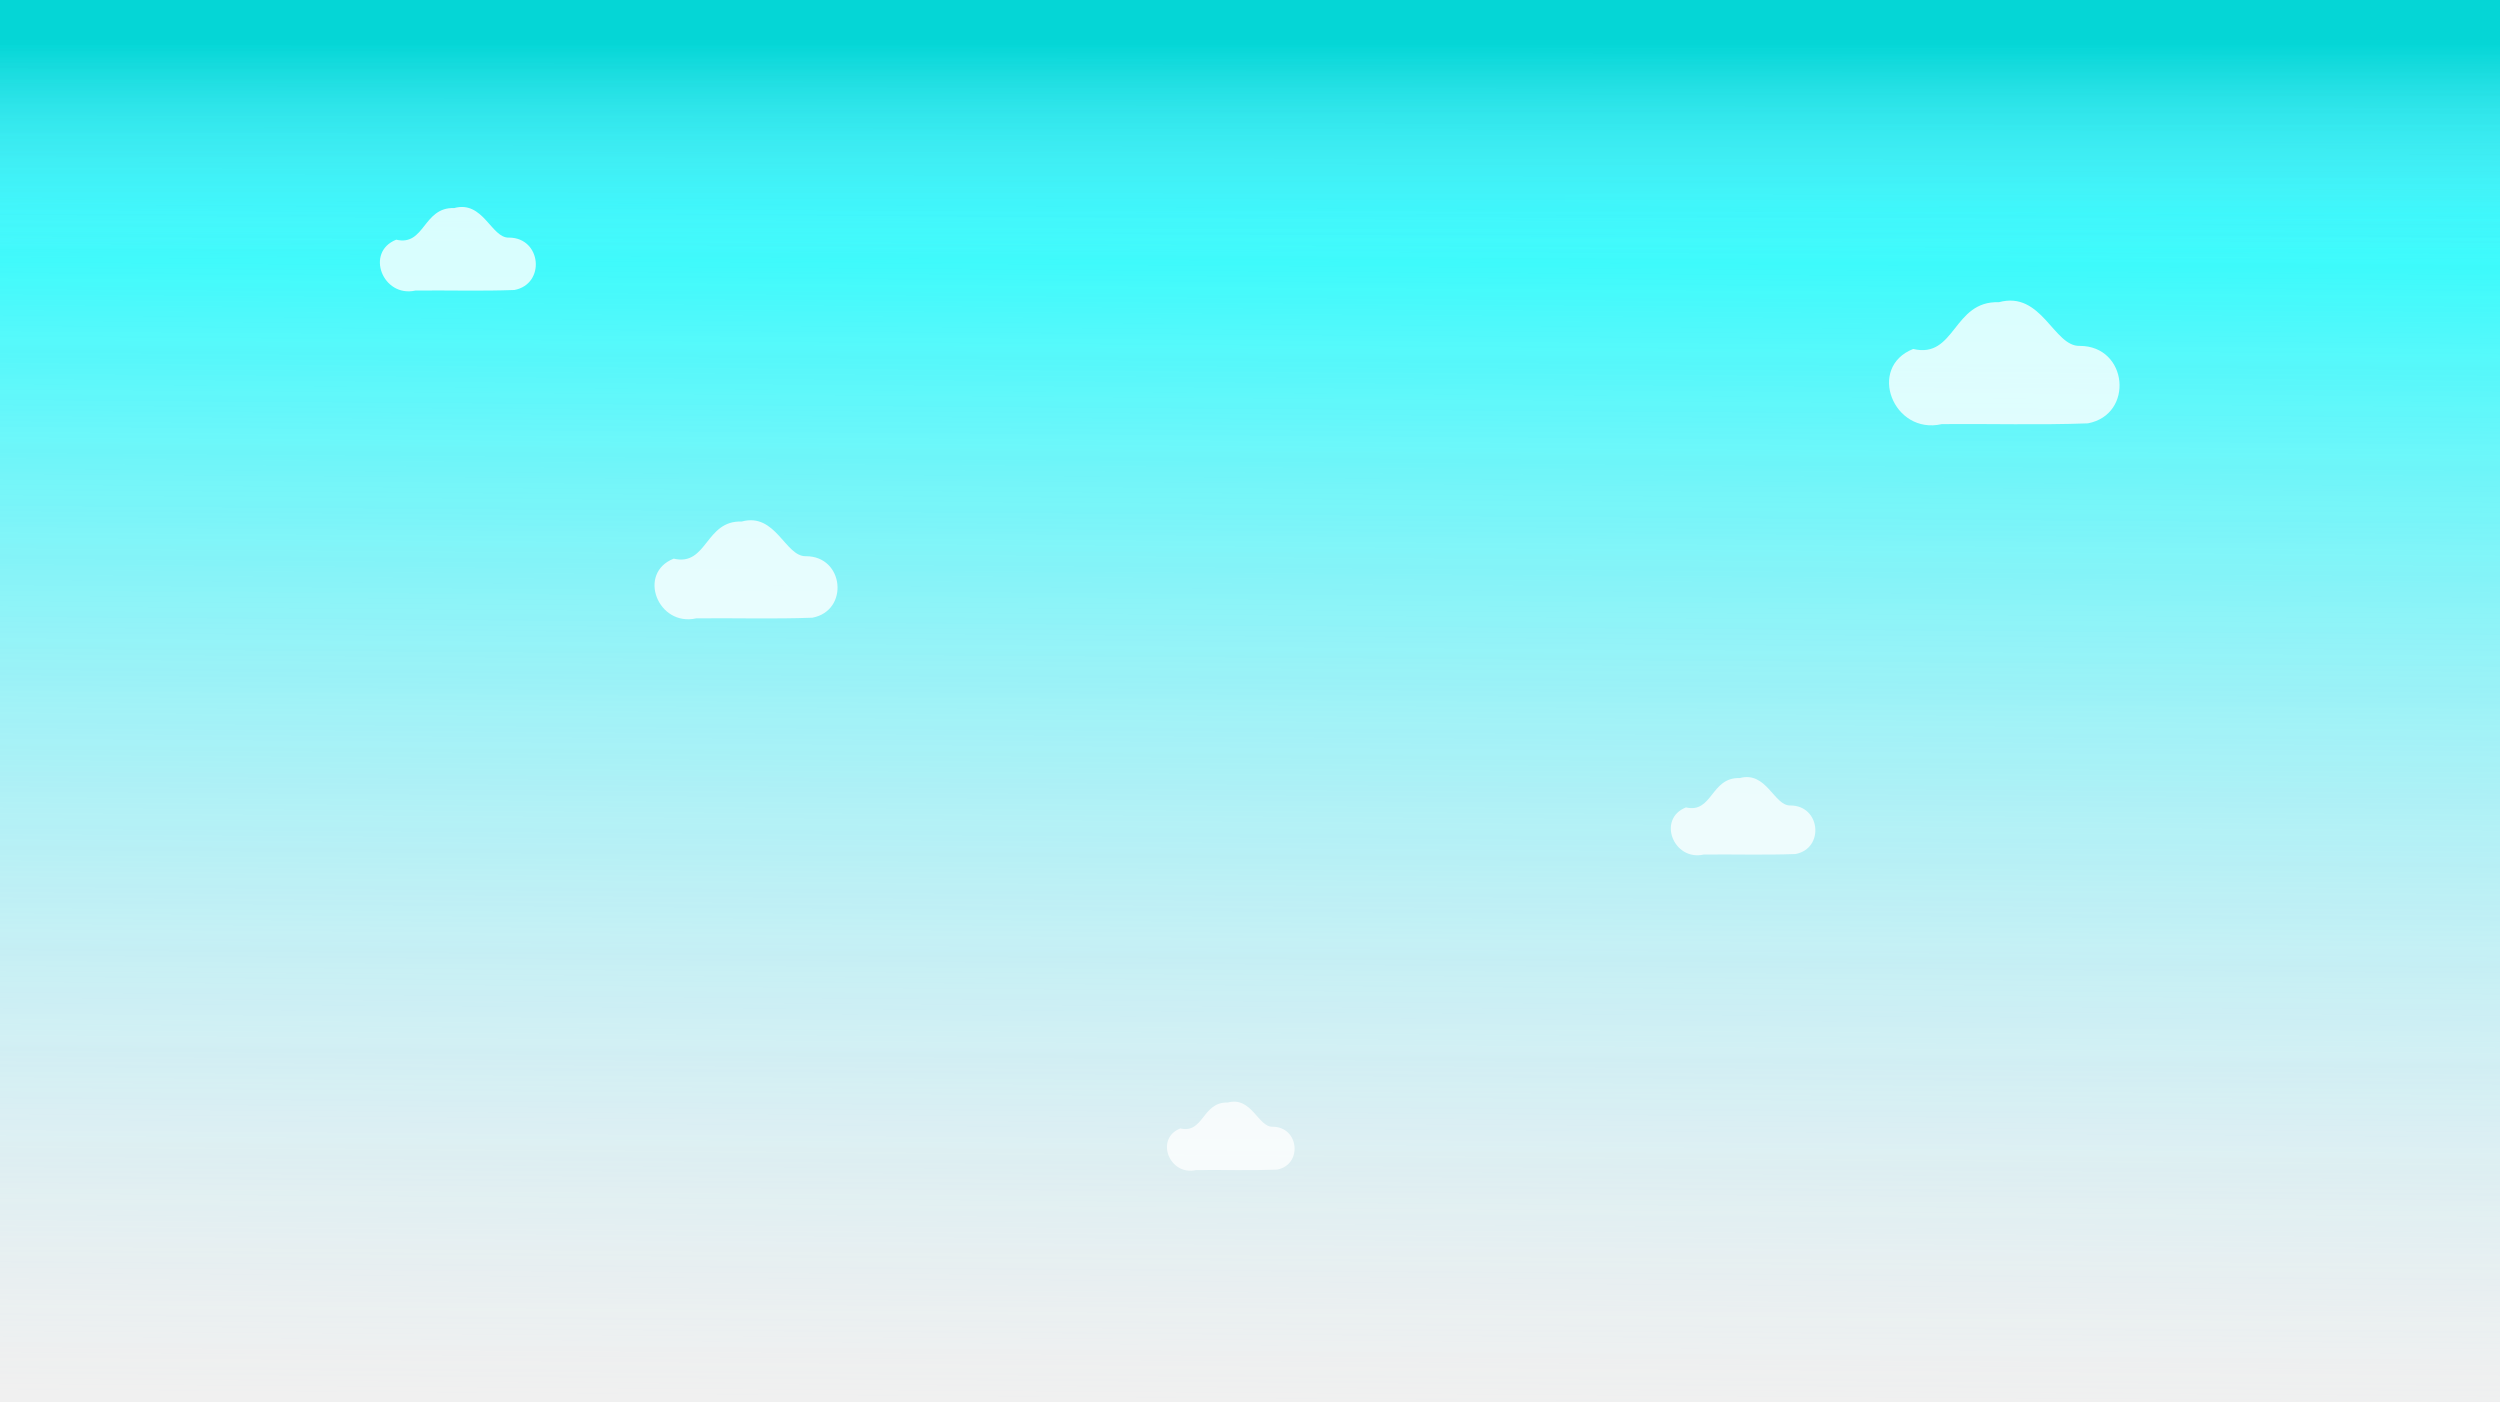
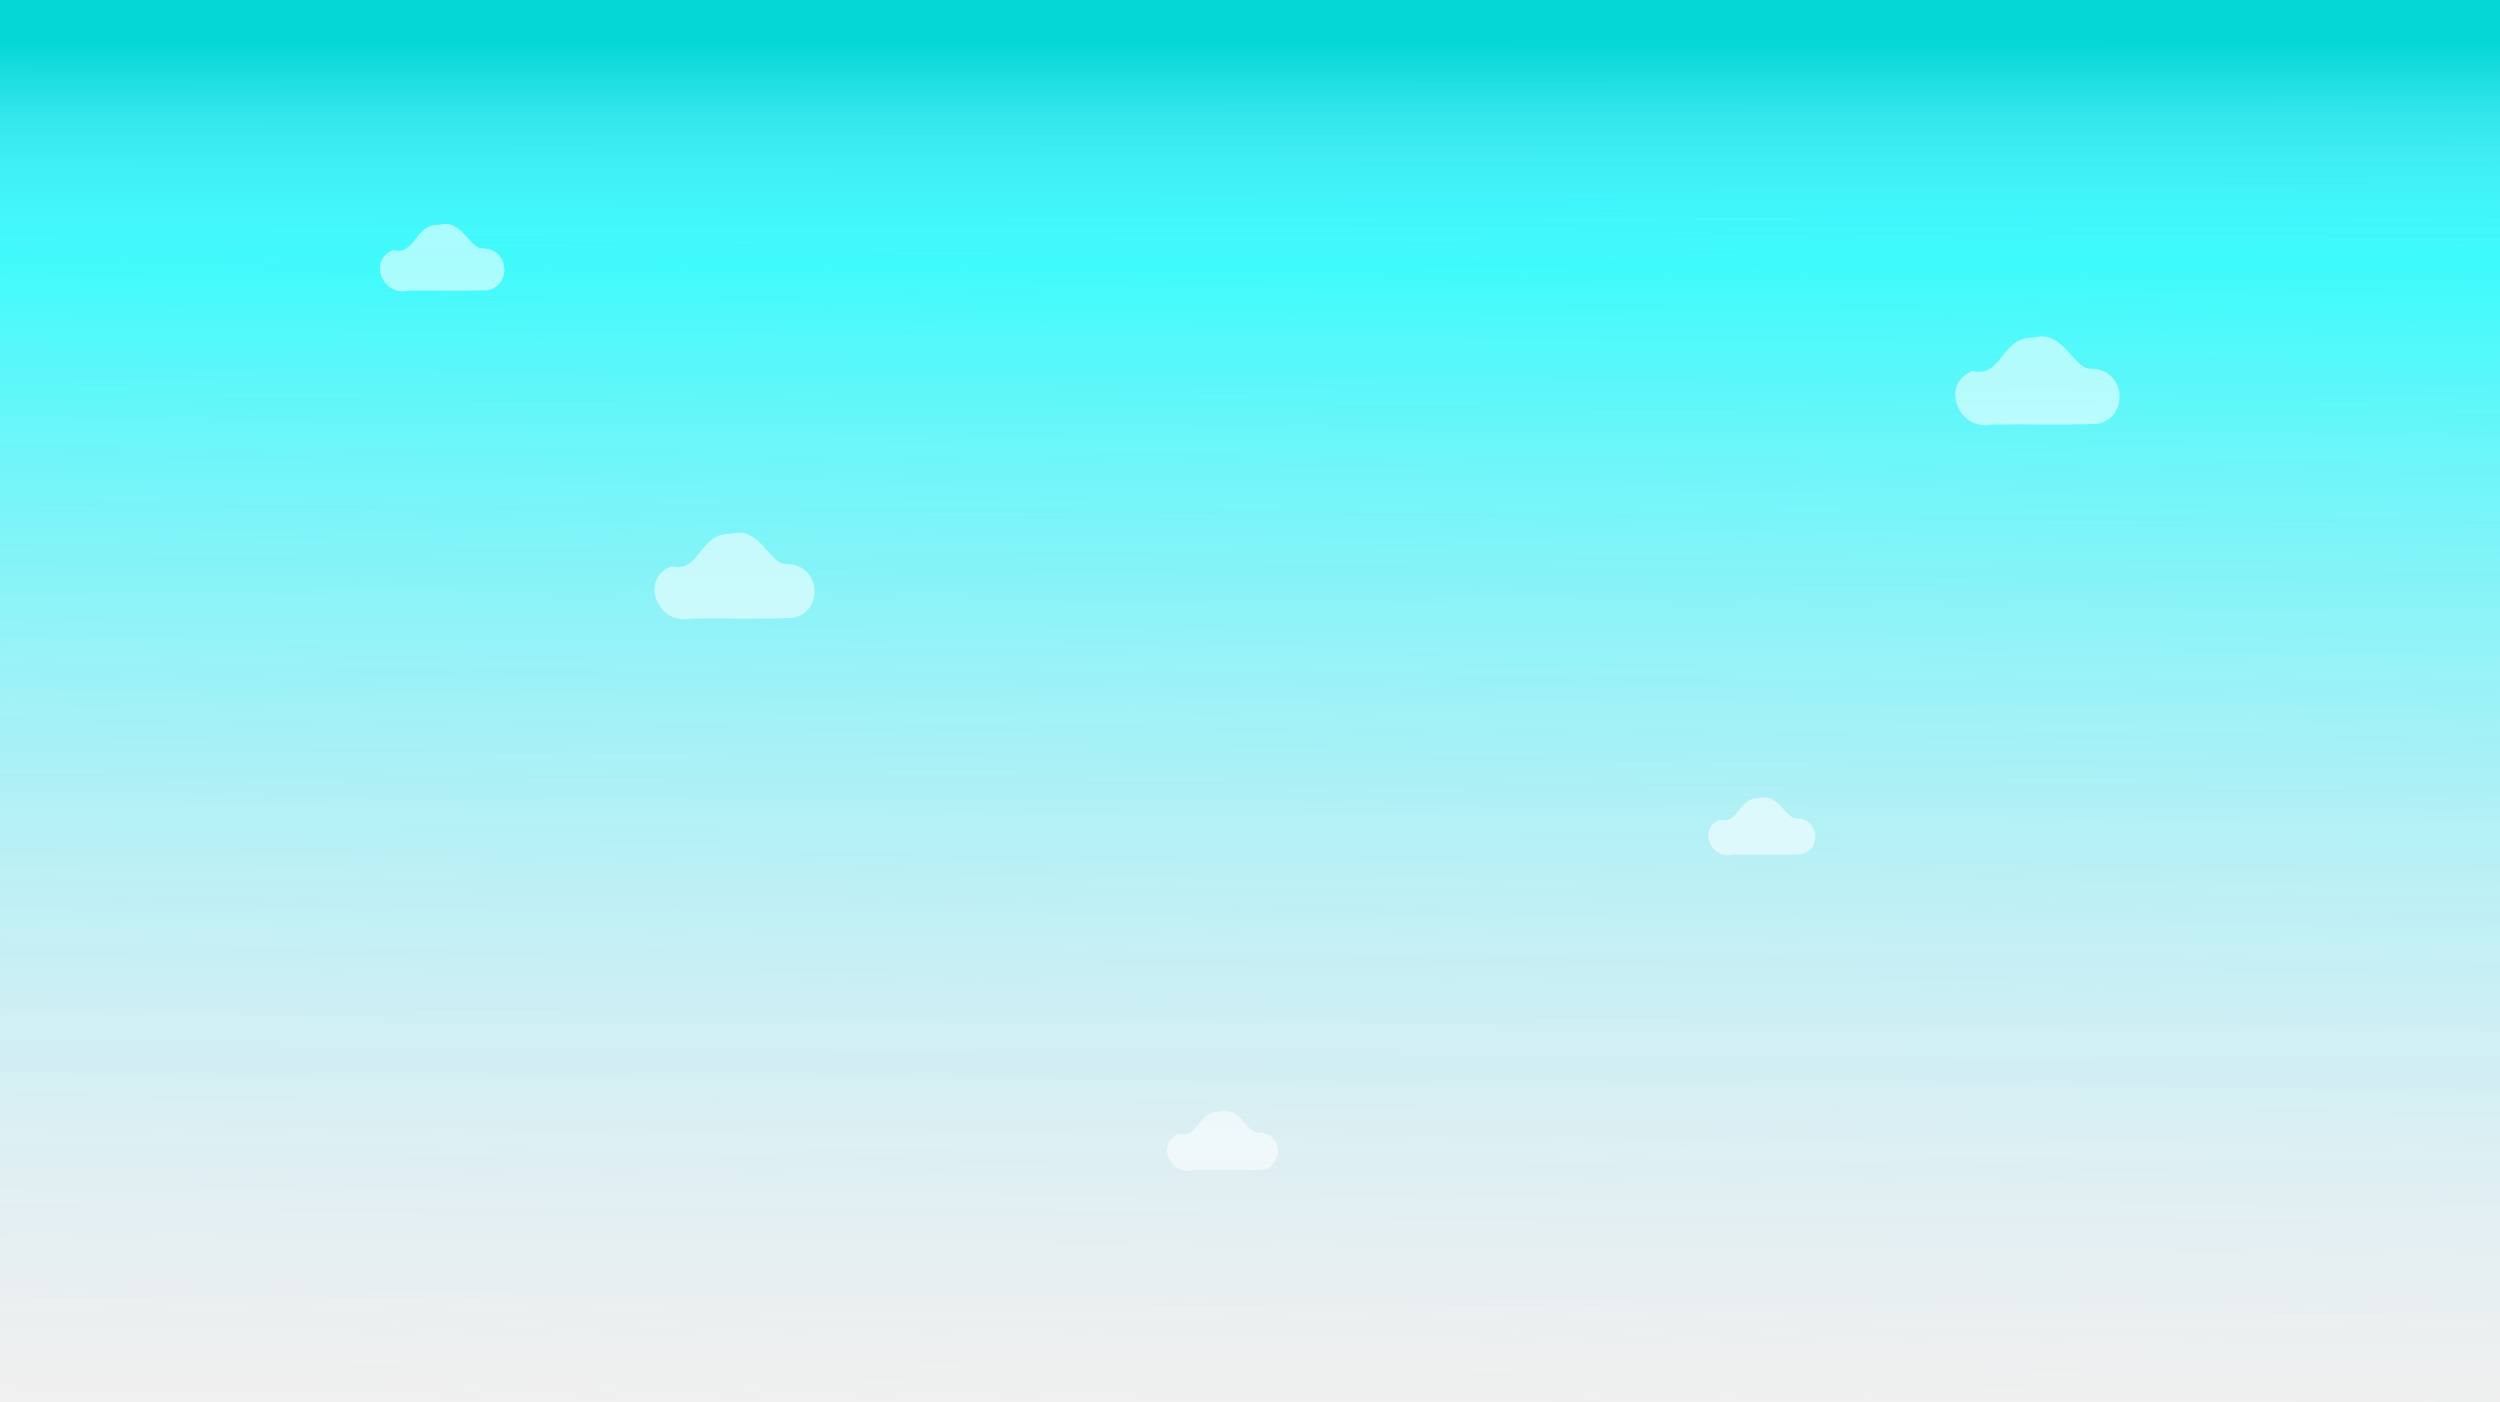
<svg xmlns="http://www.w3.org/2000/svg" xmlns:xlink="http://www.w3.org/1999/xlink" width="254.274mm" height="142.534mm" viewBox="0 0 254.274 142.534" version="1.1" id="svg16765">
  <defs id="defs16762">
    <linearGradient xlink:href="#linearGradient16429-6" id="linearGradient21073" gradientUnits="userSpaceOnUse" gradientTransform="matrix(0.2953951,0,0,0.2438637,-255.0058,131.3707)" x1="1605.831" y1="-257.401" x2="1601.514" y2="241.045" />
    <linearGradient id="linearGradient16429-6">
      <stop style="stop-color:#00ffff;stop-opacity:0.886" offset="0" id="stop16431-7" />
      <stop style="stop-color:#9ce5ff;stop-opacity:0;" offset="1" id="stop16433-5" />
    </linearGradient>
    <linearGradient xlink:href="#linearGradient30023" id="linearGradient29995" gradientUnits="userSpaceOnUse" gradientTransform="matrix(0.2958832,0,0,0.03154354,-255.5801,58.50135)" x1="1601.664" y1="-199.901" x2="1600.082" y2="502.505" />
    <linearGradient id="linearGradient30023">
      <stop style="stop-color:#00d2d2;stop-opacity:1" offset="0" id="stop30019" />
      <stop style="stop-color:#9ce5ff;stop-opacity:0;" offset="1" id="stop30021" />
    </linearGradient>
  </defs>
  <g id="layer1" transform="translate(-92.58606,-47.67545)">
    <rect style="display:inline;opacity:0.9;fill:url(#linearGradient21073);fill-opacity:1;stroke:none;stroke-width:0.356;stroke-miterlimit:4;stroke-dasharray:none;stroke-opacity:1" id="rect2193" width="254.274" height="142.534" x="92.586" y="47.675" />
    <rect style="display:inline;opacity:0.9;fill:url(#linearGradient29995);fill-opacity:1;stroke:none;stroke-width:0.128;stroke-miterlimit:4;stroke-dasharray:none;stroke-opacity:1" id="rect29993" width="254.274" height="27.58" x="92.586" y="47.675" />
-     <path d="m 144.348,71.843 c -1.794,0.065 -2.608,-3.815 -5.569,-3.005 -3.167,-0.113 -2.979,3.906 -5.893,3.216 -3.195,1.264 -1.366,5.929 1.963,5.172 3.351,-0.035 6.711,0.071 10.056,-0.055 3.198,-0.607 2.761,-5.329 -0.558,-5.329 z" opacity="0.77" stroke-width="0.046" id="path839-0" style="opacity:0.8;fill:#ffffff" />
-     <path d="m 174.561,104.247 c -2.106,0.076 -3.062,-4.478 -6.537,-3.527 -3.717,-0.133 -3.497,4.585 -6.917,3.775 -3.75,1.483 -1.603,6.96 2.304,6.071 3.934,-0.041 7.877,0.083 11.804,-0.064 3.753,-0.713 3.241,-6.255 -0.655,-6.255 z" opacity="0.77" stroke-width="0.054" id="path17503" style="opacity:0.8;fill:#ffffff" />
-     <path d="m 304.12,82.856 c -2.652,0.096 -3.856,-5.64 -8.233,-4.442 -4.682,-0.167 -4.404,5.774 -8.712,4.755 -4.723,1.868 -2.019,8.766 2.902,7.646 4.954,-0.052 9.921,0.105 14.867,-0.081 4.728,-0.898 4.082,-7.878 -0.825,-7.878 z" opacity="0.77" stroke-width="0.068" id="path17585" style="opacity:0.8;fill:#ffffff" />
-     <path d="m 274.688,129.6 c -1.663,0.06 -2.418,-3.536 -5.162,-2.785 -2.936,-0.105 -2.761,3.62 -5.462,2.981 -2.961,1.171 -1.266,5.496 1.82,4.794 3.106,-0.033 6.22,0.066 9.322,-0.051 2.964,-0.563 2.559,-4.939 -0.517,-4.939 z" opacity="0.77" stroke-width="0.042" id="path839-0-3" style="fill:#ffffff" />
-     <path d="m 222.019,162.275 c -1.468,0.053 -2.135,-3.123 -4.559,-2.46 -2.592,-0.092 -2.439,3.197 -4.824,2.633 -2.615,1.034 -1.118,4.854 1.607,4.234 2.743,-0.029 5.493,0.058 8.232,-0.045 2.618,-0.497 2.26,-4.362 -0.457,-4.362 z" opacity="0.77" stroke-width="0.037" id="path839-0-6" style="fill:#ffffff" />
+     <path d="m 141.709,72.942 c -1.433,0.052 -2.084,-3.048 -4.449,-2.4 -2.53,-0.09 -2.38,3.12 -4.708,2.569 -2.552,1.009 -1.091,4.737 1.568,4.132 2.677,-0.028 5.361,0.057 8.034,-0.044 2.555,-0.485 2.206,-4.257 -0.446,-4.257 z" opacity="0.77" stroke-width="0.037" id="path839-0" style="opacity:0.55;fill:#ffffff" />
+     <path d="m 172.625,105.054 c -1.841,0.066 -2.677,-3.915 -5.715,-3.084 -3.25,-0.116 -3.057,4.008 -6.048,3.301 -3.279,1.297 -1.402,6.085 2.015,5.308 3.439,-0.036 6.887,0.073 10.321,-0.056 3.282,-0.623 2.833,-5.469 -0.573,-5.469 z" opacity="0.77" stroke-width="0.047" id="path17503" style="opacity:0.55;fill:#ffffff" />
+     <path d="m 305.282,85.177 c -1.89,0.068 -2.749,-4.02 -5.868,-3.166 -3.337,-0.119 -3.139,4.116 -6.21,3.389 -3.367,1.332 -1.439,6.248 2.069,5.45 3.532,-0.037 7.072,0.075 10.598,-0.058 3.37,-0.64 2.909,-5.616 -0.588,-5.616 z" opacity="0.77" stroke-width="0.048" id="path17585" style="opacity:0.55;fill:#ffffff" />
+     <path d="m 275.346,130.914 c -1.231,0.044 -1.79,-2.619 -3.823,-2.063 -2.174,-0.077 -2.045,2.681 -4.045,2.208 -2.193,0.867 -0.938,4.07 1.348,3.55 2.3,-0.024 4.606,0.049 6.903,-0.038 2.195,-0.417 1.895,-3.658 -0.383,-3.658 z" opacity="0.77" stroke-width="0.031" id="path839-0-3" style="fill:#ffffff;opacity:0.55" />
+     <path d="m 220.612,162.861 c -1.276,0.046 -1.855,-2.714 -3.962,-2.138 -2.253,-0.08 -2.119,2.779 -4.192,2.288 -2.273,0.899 -0.972,4.218 1.397,3.679 2.384,-0.025 4.774,0.051 7.154,-0.039 2.275,-0.432 1.964,-3.791 -0.397,-3.791 z" opacity="0.77" stroke-width="0.033" id="path839-0-6" style="fill:#ffffff;opacity:0.55" />
  </g>
</svg>
